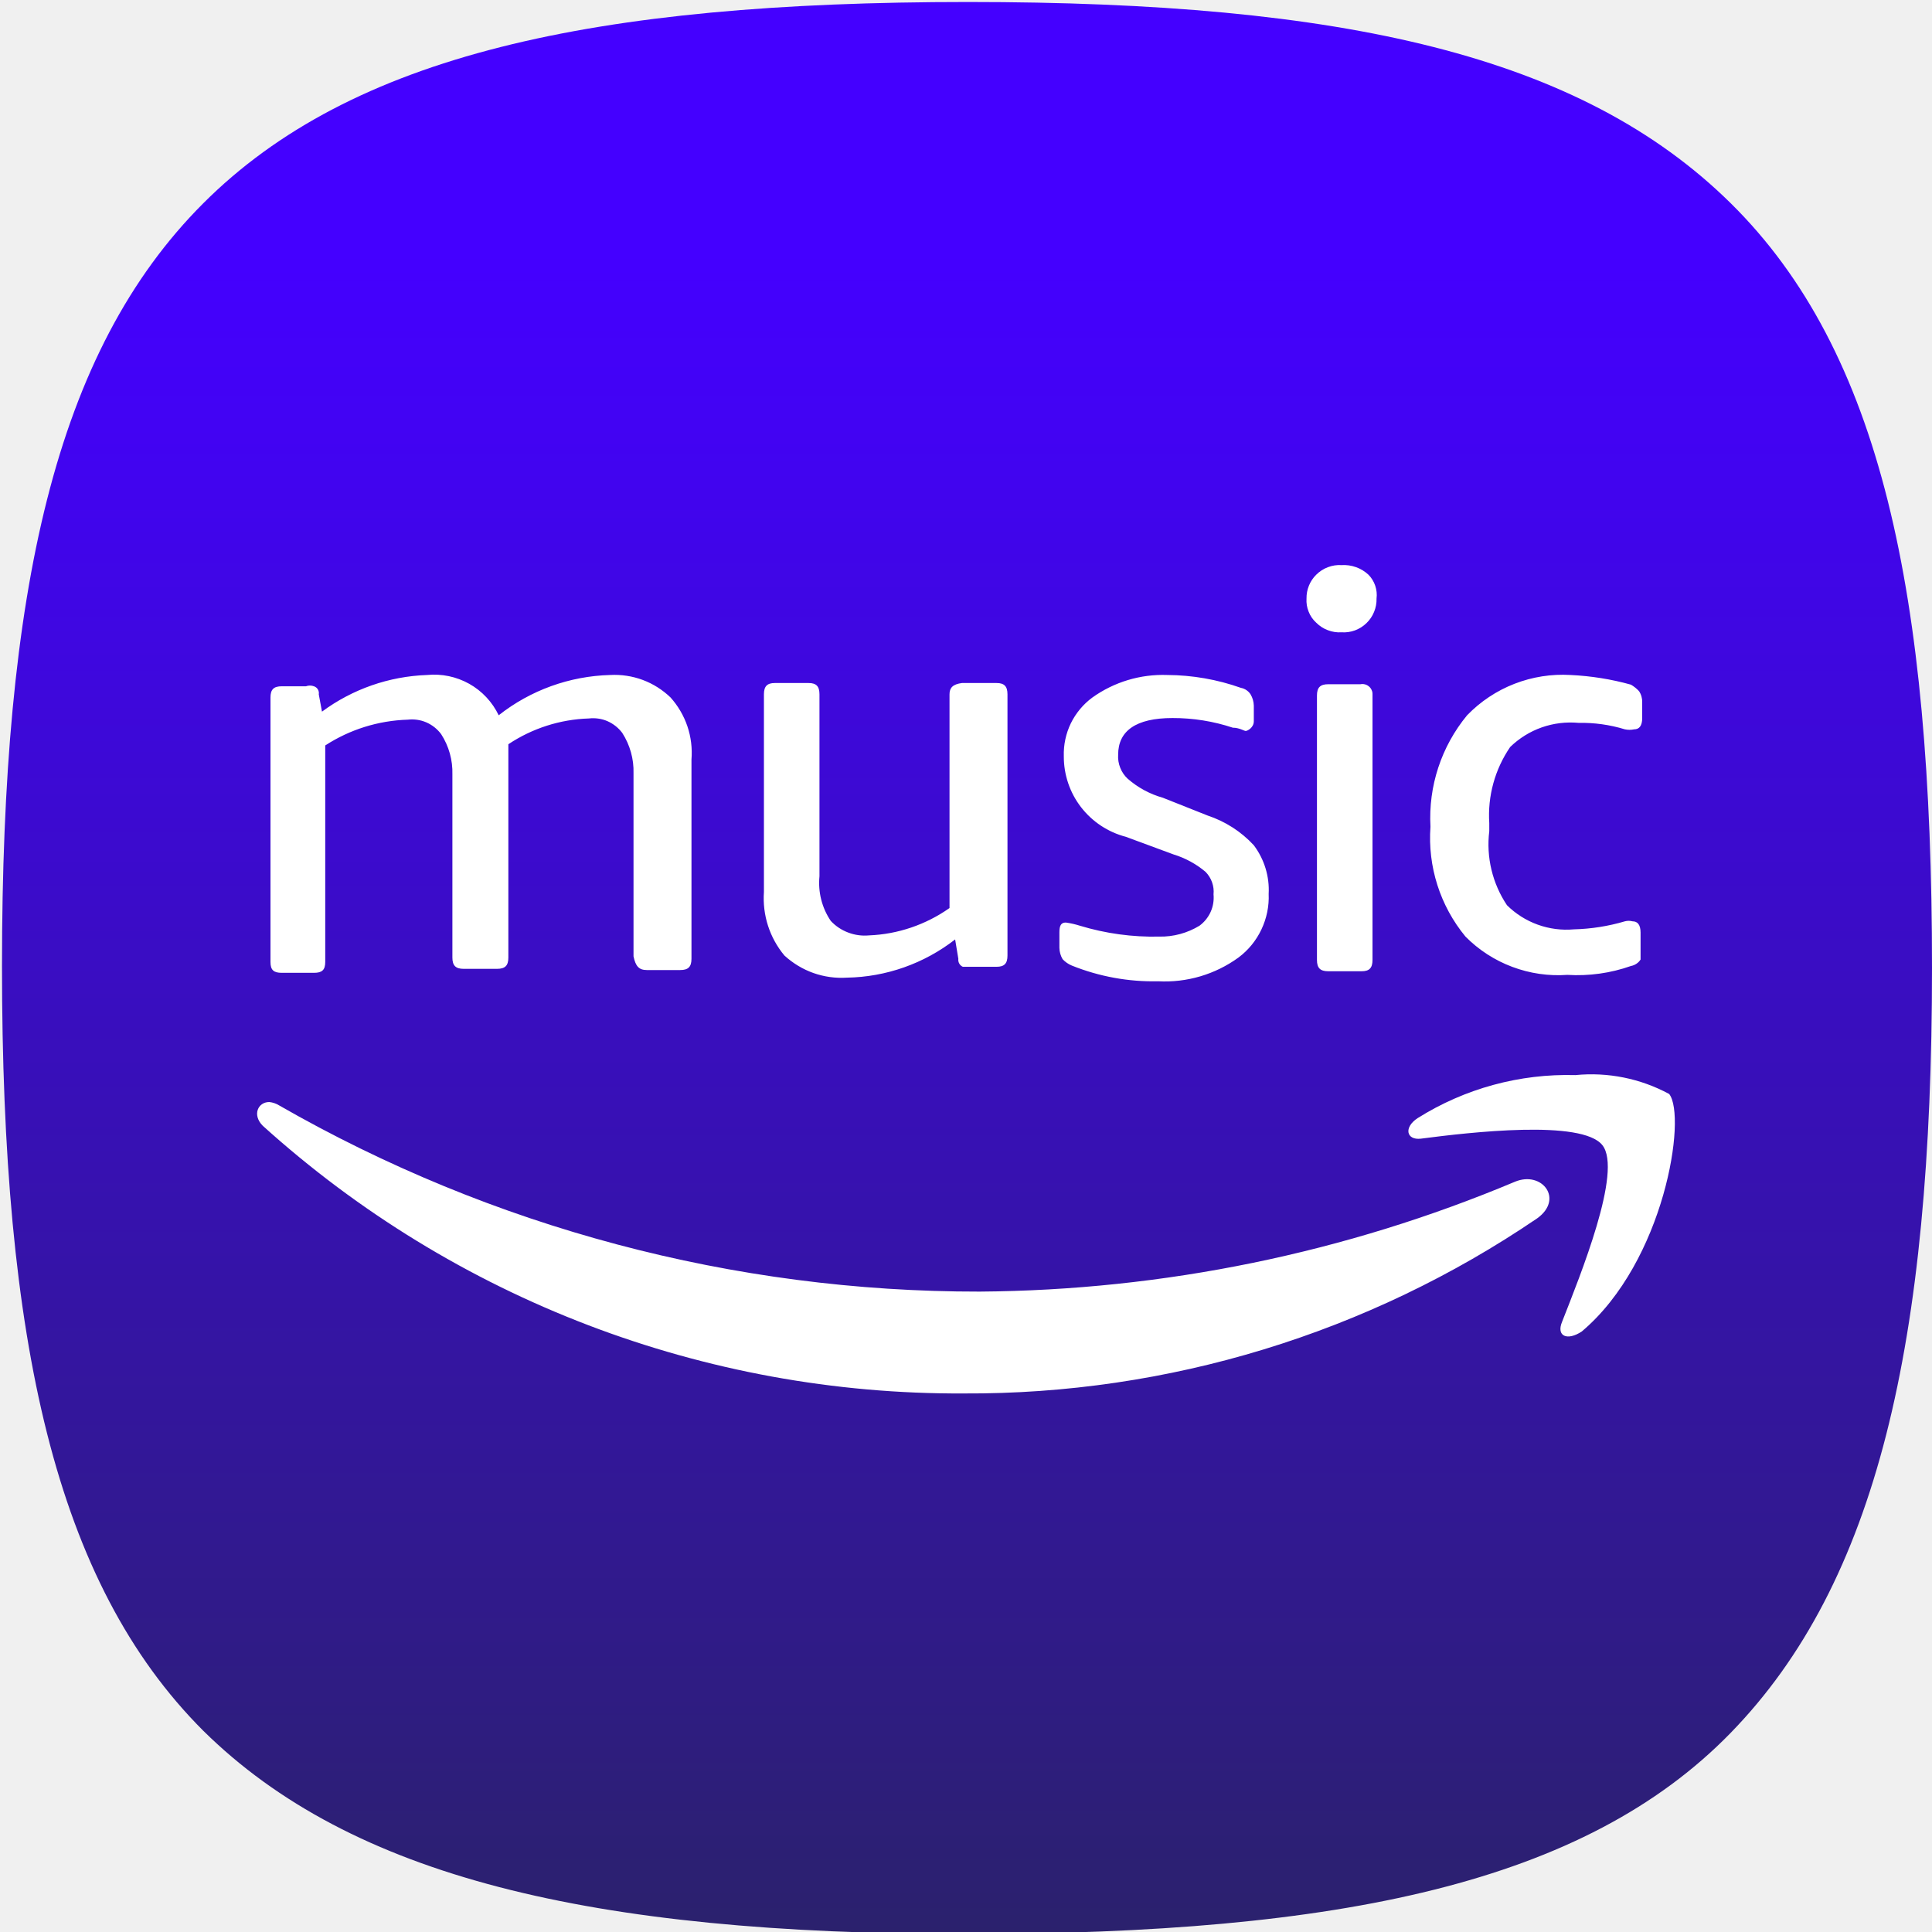
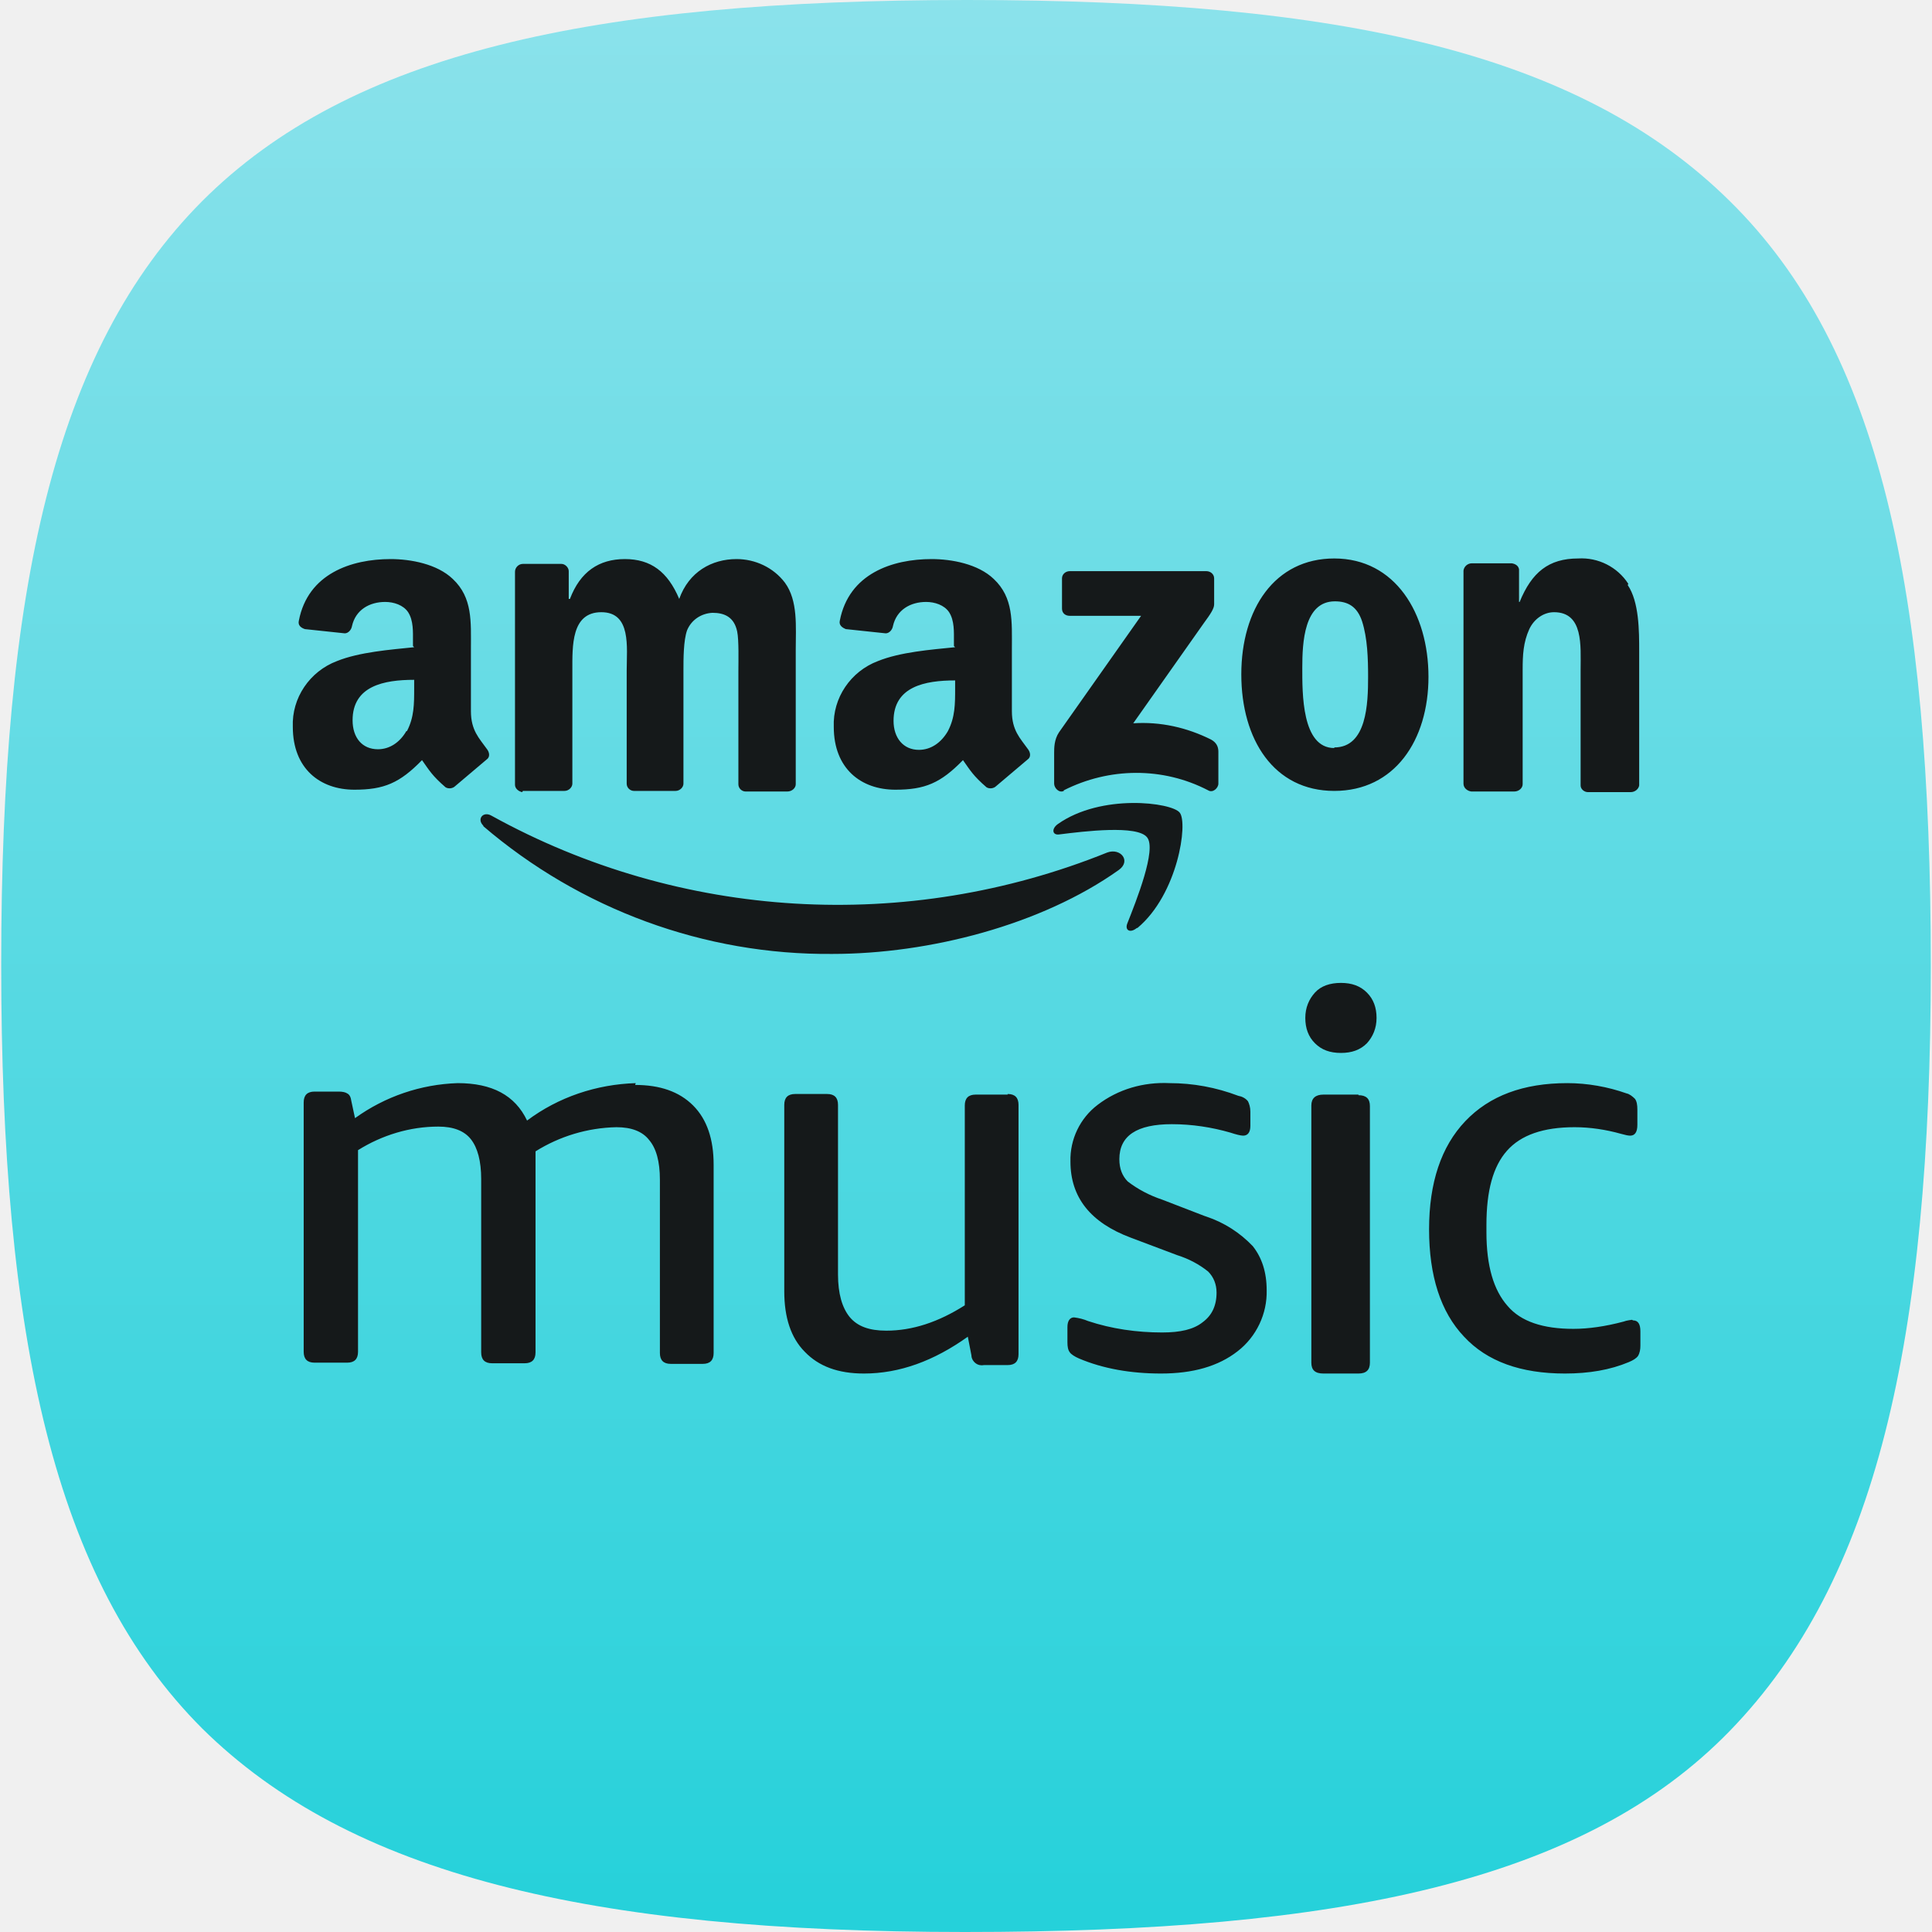
<svg xmlns="http://www.w3.org/2000/svg" width="32" height="32" viewBox="0 0 32 32" fill="none">
  <g clip-path="url(#clip0_29_70)">
-     <path d="M3.367 28.667C0.913 26.213 0.033 22.213 0.033 16C0.033 9.787 0.913 5.82 3.367 3.367C5.82 0.913 9.82 0.033 16.033 0.033C22.247 0.033 26.18 0.913 28.667 3.367C31.153 5.82 32 9.82 32 16.033C32 22.247 31.087 26.213 28.667 28.7C26.247 31.187 22.213 32.033 16 32.033C9.787 32.033 5.82 31.087 3.367 28.667Z" fill="url(#paint0_linear_29_70)" />
-     <path d="M19.867 15.333C19.666 15.455 19.435 15.518 19.2 15.513C18.756 15.523 18.312 15.462 17.887 15.333C17.811 15.309 17.733 15.291 17.653 15.28C17.573 15.28 17.547 15.333 17.547 15.44V15.7C17.548 15.766 17.567 15.83 17.6 15.887C17.643 15.933 17.695 15.969 17.753 15.993C18.206 16.175 18.692 16.264 19.18 16.253C19.656 16.279 20.127 16.14 20.513 15.86C20.676 15.738 20.806 15.579 20.893 15.395C20.98 15.211 21.022 15.01 21.013 14.807C21.029 14.517 20.941 14.232 20.767 14C20.557 13.773 20.293 13.604 20 13.507L19.26 13.213C19.046 13.153 18.848 13.046 18.68 12.9C18.625 12.85 18.582 12.787 18.555 12.718C18.527 12.649 18.515 12.574 18.52 12.5C18.52 12.107 18.813 11.893 19.42 11.893C19.76 11.892 20.098 11.946 20.42 12.053C20.527 12.053 20.607 12.107 20.633 12.107C20.66 12.107 20.767 12.053 20.767 11.947V11.687C20.765 11.621 20.747 11.557 20.713 11.5C20.695 11.472 20.672 11.449 20.644 11.43C20.617 11.412 20.586 11.399 20.553 11.393C20.162 11.254 19.749 11.182 19.333 11.18C18.89 11.164 18.454 11.295 18.093 11.553C17.941 11.665 17.819 11.812 17.736 11.981C17.654 12.151 17.614 12.338 17.62 12.527C17.619 12.831 17.719 13.128 17.905 13.369C18.091 13.61 18.352 13.783 18.647 13.86L19.44 14.153C19.633 14.212 19.812 14.31 19.967 14.44C20.015 14.489 20.052 14.547 20.075 14.612C20.098 14.676 20.107 14.745 20.1 14.813C20.109 14.913 20.093 15.013 20.052 15.104C20.011 15.195 19.947 15.274 19.867 15.333ZM15.727 11.533V15.04C15.335 15.316 14.872 15.474 14.393 15.493C14.277 15.504 14.159 15.488 14.049 15.446C13.939 15.405 13.84 15.339 13.76 15.253C13.613 15.036 13.547 14.774 13.573 14.513V11.5C13.573 11.367 13.52 11.313 13.393 11.313H12.833C12.707 11.313 12.653 11.367 12.653 11.5V14.773C12.626 15.155 12.747 15.533 12.993 15.827C13.132 15.954 13.295 16.053 13.472 16.116C13.65 16.179 13.839 16.205 14.027 16.193C14.677 16.182 15.306 15.96 15.82 15.56L15.873 15.88C15.87 15.907 15.874 15.935 15.888 15.959C15.901 15.983 15.922 16.002 15.947 16.013C15.947 16.013 16.027 16.013 16.107 16.013H16.507C16.633 16.013 16.687 15.96 16.687 15.827V11.5C16.687 11.367 16.633 11.313 16.507 11.313H15.933C15.78 11.333 15.727 11.393 15.727 11.5V11.533ZM10.713 16.067H11.267C11.4 16.067 11.453 16.013 11.453 15.88V12.58C11.468 12.394 11.445 12.207 11.386 12.031C11.326 11.854 11.231 11.692 11.107 11.553C10.975 11.426 10.818 11.326 10.646 11.262C10.474 11.198 10.29 11.17 10.107 11.18C9.435 11.198 8.788 11.431 8.26 11.847C8.154 11.627 7.984 11.445 7.772 11.326C7.559 11.207 7.316 11.156 7.073 11.18C6.445 11.202 5.839 11.413 5.333 11.787L5.28 11.5C5.285 11.472 5.279 11.443 5.265 11.419C5.25 11.394 5.227 11.376 5.2 11.367C5.157 11.351 5.11 11.351 5.067 11.367H4.667C4.533 11.367 4.48 11.42 4.48 11.553V15.933C4.48 16.067 4.533 16.113 4.667 16.113H5.2C5.333 16.113 5.387 16.067 5.387 15.933V12.347C5.795 12.082 6.267 11.935 6.753 11.92C6.859 11.908 6.965 11.923 7.062 11.965C7.16 12.008 7.244 12.075 7.307 12.16C7.435 12.358 7.5 12.591 7.493 12.827V15.86C7.493 15.993 7.547 16.047 7.68 16.047H8.233C8.367 16.047 8.42 15.993 8.42 15.86V12.327C8.816 12.063 9.278 11.915 9.753 11.9C9.859 11.888 9.965 11.903 10.062 11.945C10.159 11.988 10.244 12.055 10.307 12.14C10.434 12.338 10.5 12.571 10.493 12.807V15.84C10.527 16 10.58 16.067 10.713 16.067ZM25.093 19.573C22.285 20.753 19.273 21.371 16.227 21.393C12.154 21.398 8.152 20.333 4.62 18.307C4.571 18.277 4.517 18.259 4.46 18.253C4.273 18.253 4.173 18.467 4.353 18.647C7.534 21.52 11.674 23.101 15.96 23.08C19.347 23.097 22.66 22.085 25.46 20.18C25.907 19.86 25.54 19.387 25.093 19.573ZM25.013 12.373C25.162 12.228 25.34 12.117 25.536 12.048C25.732 11.979 25.94 11.954 26.147 11.973C26.406 11.968 26.665 12.004 26.913 12.08C26.964 12.091 27.016 12.091 27.067 12.08C27.147 12.08 27.2 12.027 27.2 11.893V11.633C27.202 11.567 27.184 11.502 27.147 11.447C27.108 11.405 27.063 11.369 27.013 11.34C26.687 11.249 26.352 11.196 26.013 11.18C25.697 11.161 25.38 11.211 25.084 11.326C24.788 11.441 24.521 11.619 24.3 11.847C23.873 12.364 23.656 13.023 23.693 13.693C23.645 14.352 23.853 15.004 24.273 15.513C24.492 15.734 24.756 15.905 25.047 16.014C25.339 16.124 25.65 16.169 25.96 16.147C26.317 16.169 26.676 16.119 27.013 16C27.046 15.994 27.077 15.981 27.104 15.963C27.132 15.945 27.155 15.921 27.173 15.893C27.173 15.893 27.173 15.787 27.173 15.707V15.447C27.173 15.313 27.12 15.26 27.04 15.26C26.998 15.249 26.955 15.249 26.913 15.26C26.638 15.341 26.354 15.386 26.067 15.393C25.864 15.411 25.66 15.384 25.469 15.315C25.278 15.246 25.104 15.136 24.96 14.993C24.719 14.633 24.614 14.197 24.667 13.767V13.633C24.638 13.186 24.76 12.743 25.013 12.373ZM26.2 22.053C27.573 20.893 27.94 18.493 27.647 18.12C27.172 17.863 26.631 17.754 26.093 17.807C25.171 17.781 24.261 18.029 23.48 18.52C23.247 18.673 23.293 18.887 23.533 18.86C24.353 18.753 26.2 18.54 26.54 18.967C26.88 19.393 26.173 21.127 25.873 21.893C25.773 22.133 25.96 22.213 26.2 22.053ZM22.533 11.333H22C21.867 11.333 21.813 11.387 21.813 11.52V15.9C21.813 16.033 21.867 16.087 22 16.087H22.553C22.68 16.087 22.733 16.033 22.733 15.9V11.5C22.734 11.475 22.729 11.45 22.718 11.428C22.708 11.405 22.693 11.385 22.673 11.369C22.654 11.353 22.632 11.341 22.607 11.335C22.583 11.329 22.558 11.328 22.533 11.333ZM22.667 9.52C22.607 9.464 22.537 9.421 22.46 9.394C22.383 9.366 22.301 9.355 22.22 9.36C22.143 9.355 22.065 9.367 21.993 9.395C21.92 9.422 21.855 9.465 21.8 9.52C21.748 9.571 21.707 9.633 21.68 9.7C21.652 9.768 21.639 9.84 21.64 9.913C21.635 9.988 21.647 10.062 21.675 10.131C21.702 10.201 21.745 10.263 21.8 10.313C21.855 10.368 21.92 10.411 21.993 10.438C22.065 10.466 22.143 10.478 22.22 10.473C22.296 10.478 22.372 10.467 22.443 10.441C22.514 10.414 22.579 10.374 22.633 10.321C22.688 10.268 22.731 10.205 22.759 10.135C22.788 10.065 22.802 9.989 22.8 9.913C22.809 9.842 22.801 9.77 22.778 9.701C22.755 9.633 22.717 9.571 22.667 9.52Z" fill="white" />
+     <path d="M3.35 28.63C0.9 26.18 0.02 22.18 0.02 15.97C0.02 9.76 0.9 5.79 3.35 3.33C5.8 0.88 9.8 0 16.02 0C22.24 0 26.17 0.88 28.65 3.33C31.14 5.78 31.98 9.78 31.98 16C31.98 22.22 31.07 26.18 28.65 28.67C26.23 31.16 22.2 32 15.98 32C9.76 32 5.8 31.05 3.35 28.63Z" fill="url(#paint0_linear_29_70)" />
+     <path d="M18.84 15.37C19.51 14.81 19.68 13.63 19.54 13.46C19.41 13.29 18.24 13.14 17.52 13.65C17.41 13.73 17.43 13.84 17.55 13.82C17.95 13.77 18.84 13.66 19 13.87C19.16 14.07 18.82 14.92 18.67 15.3C18.63 15.41 18.72 15.46 18.83 15.37M26.97 9.67C26.79 9.39 26.47 9.23 26.14 9.25C25.65 9.25 25.37 9.48 25.17 9.97H25.16V9.43C25.15 9.37 25.1 9.34 25.04 9.33H24.38C24.31 9.33 24.25 9.38 24.24 9.45V12.98C24.24 13.05 24.3 13.1 24.37 13.11H25.08C25.16 13.11 25.22 13.05 25.22 12.99V11.09C25.22 10.85 25.23 10.64 25.33 10.42C25.41 10.25 25.57 10.14 25.74 10.14C26.23 10.14 26.18 10.7 26.18 11.09V13.01C26.18 13.07 26.24 13.12 26.3 13.12H27.01C27.08 13.12 27.14 13.07 27.15 13.01V10.79C27.15 10.45 27.15 9.97 26.96 9.69M19.95 20.14L19.25 19.87C19.04 19.8 18.85 19.7 18.68 19.57C18.59 19.48 18.54 19.36 18.54 19.2C18.54 18.81 18.83 18.62 19.41 18.62C19.74 18.62 20.07 18.67 20.38 18.76C20.47 18.79 20.55 18.81 20.59 18.81C20.67 18.81 20.71 18.75 20.71 18.65V18.41C20.71 18.34 20.69 18.28 20.67 18.24C20.63 18.19 20.57 18.16 20.51 18.15C20.14 18.01 19.76 17.94 19.37 17.94C18.94 17.92 18.52 18.04 18.18 18.3C17.89 18.52 17.72 18.87 17.73 19.24C17.73 19.83 18.06 20.25 18.73 20.5L19.5 20.79C19.69 20.85 19.86 20.94 20.01 21.06C20.1 21.15 20.15 21.27 20.15 21.41C20.15 21.63 20.07 21.79 19.92 21.9C19.77 22.02 19.55 22.07 19.25 22.07C18.83 22.07 18.41 22.01 18.02 21.88C17.95 21.85 17.87 21.83 17.79 21.82C17.72 21.82 17.68 21.88 17.68 21.98V22.23C17.68 22.31 17.69 22.36 17.72 22.4C17.74 22.43 17.8 22.47 17.87 22.5C18.27 22.67 18.73 22.75 19.23 22.75C19.76 22.75 20.18 22.63 20.5 22.38C20.81 22.14 20.99 21.76 20.98 21.37C20.98 21.07 20.9 20.83 20.75 20.64C20.54 20.42 20.28 20.25 19.98 20.15M17.62 13.09C18.37 12.71 19.26 12.7 20.01 13.09C20.09 13.14 20.18 13.05 20.18 12.98V12.45C20.18 12.37 20.15 12.3 20.06 12.25C19.66 12.05 19.22 11.95 18.77 11.98L19.94 10.32C20.05 10.17 20.11 10.08 20.11 10.01V9.58C20.11 9.51 20.05 9.46 19.98 9.46H17.72C17.65 9.46 17.59 9.51 17.59 9.58V10.08C17.59 10.16 17.65 10.2 17.72 10.2H18.9L17.54 12.13C17.46 12.25 17.46 12.39 17.46 12.47V12.98C17.46 13.05 17.54 13.14 17.62 13.1M22.1 12.39C21.56 12.39 21.57 11.48 21.57 11.06C21.57 10.64 21.6 9.96 22.11 9.96C22.33 9.96 22.48 10.05 22.56 10.29C22.65 10.57 22.66 10.91 22.66 11.21C22.66 11.65 22.64 12.38 22.1 12.38M22.1 9.25C21.11 9.25 20.56 10.09 20.56 11.17C20.56 12.25 21.1 13.1 22.1 13.1C23.1 13.1 23.66 12.26 23.66 11.21C23.66 10.16 23.11 9.25 22.1 9.25ZM22.21 16.28C22.03 16.28 21.88 16.33 21.78 16.44C21.68 16.55 21.62 16.69 21.62 16.86C21.62 17.03 21.67 17.17 21.78 17.28C21.89 17.39 22.03 17.44 22.21 17.44C22.39 17.44 22.53 17.39 22.64 17.28C22.74 17.17 22.8 17.03 22.8 16.86C22.8 16.69 22.75 16.55 22.64 16.44C22.53 16.33 22.39 16.28 22.21 16.28ZM22.5 18.13H21.92C21.79 18.13 21.72 18.19 21.72 18.31V22.57C21.72 22.69 21.78 22.75 21.92 22.75H22.5C22.63 22.75 22.69 22.69 22.69 22.57V18.32C22.69 18.2 22.63 18.14 22.5 18.14M6.73 12.11C6.62 12.3 6.45 12.41 6.26 12.41C6 12.41 5.84 12.22 5.84 11.93C5.84 11.36 6.36 11.26 6.86 11.26V11.4C6.86 11.66 6.86 11.88 6.74 12.11M6.86 10.72C6.47 10.76 5.95 10.8 5.58 10.95C5.13 11.12 4.83 11.56 4.85 12.04C4.85 12.73 5.3 13.08 5.87 13.08C6.36 13.08 6.62 12.97 6.99 12.59C7.11 12.76 7.16 12.85 7.38 13.04C7.43 13.07 7.5 13.06 7.54 13.02L8.06 12.58C8.12 12.54 8.11 12.46 8.06 12.4C7.94 12.23 7.8 12.1 7.8 11.78V10.74C7.8 10.3 7.83 9.9 7.5 9.59C7.24 9.34 6.8 9.26 6.47 9.26C5.82 9.26 5.1 9.5 4.95 10.28C4.93 10.36 4.99 10.4 5.05 10.42L5.71 10.49C5.77 10.49 5.82 10.43 5.83 10.37C5.89 10.1 6.12 9.97 6.38 9.97C6.52 9.97 6.68 10.02 6.76 10.14C6.85 10.28 6.84 10.47 6.84 10.62V10.7L6.86 10.72ZM10.53 17.94C9.88 17.96 9.25 18.17 8.73 18.56C8.53 18.14 8.15 17.94 7.58 17.94C6.97 17.96 6.38 18.16 5.88 18.52L5.82 18.24C5.81 18.17 5.79 18.13 5.75 18.11C5.72 18.09 5.67 18.08 5.61 18.08H5.21C5.09 18.08 5.03 18.14 5.03 18.26V22.39C5.03 22.51 5.09 22.57 5.21 22.57H5.75C5.87 22.57 5.93 22.51 5.93 22.39V19.05C6.33 18.8 6.79 18.66 7.26 18.66C7.51 18.66 7.69 18.73 7.8 18.87C7.91 19.01 7.97 19.23 7.97 19.53V22.4C7.97 22.52 8.03 22.58 8.15 22.58H8.69C8.81 22.58 8.87 22.52 8.87 22.4V19.2C8.87 19.2 8.87 19.11 8.87 19.07C9.27 18.82 9.73 18.68 10.21 18.67C10.46 18.67 10.64 18.74 10.75 18.88C10.87 19.02 10.93 19.24 10.93 19.54V22.41C10.93 22.53 10.99 22.59 11.11 22.59H11.64C11.76 22.59 11.82 22.53 11.82 22.41V19.29C11.82 18.87 11.71 18.54 11.48 18.31C11.25 18.08 10.93 17.97 10.52 17.97M16.69 18.13H16.16C16.04 18.13 15.98 18.19 15.98 18.31V21.62C15.54 21.9 15.11 22.04 14.68 22.04C14.4 22.04 14.2 21.97 14.07 21.81C13.95 21.66 13.88 21.43 13.88 21.11V18.3C13.88 18.18 13.82 18.12 13.7 18.12H13.17C13.05 18.12 12.99 18.18 12.99 18.3V21.39C12.99 21.82 13.1 22.16 13.33 22.39C13.56 22.63 13.88 22.75 14.31 22.75C14.9 22.75 15.47 22.54 16.03 22.14L16.09 22.45C16.09 22.5 16.12 22.55 16.16 22.58C16.2 22.61 16.25 22.62 16.3 22.61H16.69C16.81 22.61 16.87 22.55 16.87 22.43V18.3C16.87 18.18 16.81 18.12 16.69 18.12M27.03 21.86C27.03 21.86 26.94 21.87 26.89 21.89C26.59 21.97 26.31 22.01 26.06 22.01C25.56 22.01 25.19 21.89 24.97 21.63C24.74 21.37 24.62 20.97 24.62 20.41V20.29C24.62 19.72 24.73 19.32 24.96 19.06C25.19 18.8 25.56 18.67 26.08 18.67C26.34 18.67 26.6 18.71 26.85 18.78C26.92 18.8 26.97 18.81 27 18.81C27.08 18.81 27.12 18.75 27.12 18.63V18.38C27.12 18.3 27.11 18.24 27.08 18.2C27.04 18.16 26.99 18.12 26.94 18.11C26.63 18 26.29 17.94 25.96 17.94C25.23 17.94 24.67 18.15 24.27 18.57C23.87 18.99 23.67 19.59 23.67 20.36C23.67 21.13 23.86 21.73 24.25 22.14C24.63 22.55 25.19 22.75 25.92 22.75C26.32 22.75 26.67 22.69 26.98 22.56C27.05 22.53 27.1 22.5 27.13 22.46C27.16 22.41 27.17 22.35 27.17 22.29V22.05C27.17 21.93 27.13 21.87 27.05 21.87M8.66 13.1H9.35C9.42 13.1 9.48 13.04 9.48 12.98V11.11C9.48 10.7 9.46 10.14 9.96 10.14C10.46 10.14 10.38 10.72 10.38 11.11V12.98C10.38 13.05 10.44 13.1 10.5 13.1H11.19C11.26 13.1 11.32 13.04 11.32 12.98V11.11C11.32 10.91 11.32 10.61 11.38 10.44C11.45 10.27 11.61 10.16 11.8 10.15C12 10.15 12.16 10.22 12.21 10.46C12.24 10.6 12.23 10.97 12.23 11.12V12.99C12.23 13.06 12.29 13.11 12.35 13.11H13.04C13.12 13.11 13.18 13.05 13.18 12.99V10.76C13.18 10.38 13.22 9.95 13 9.65C12.81 9.4 12.51 9.26 12.2 9.26C11.79 9.26 11.41 9.47 11.25 9.92C11.06 9.47 10.78 9.26 10.35 9.26C9.92 9.26 9.61 9.47 9.44 9.92H9.42V9.46C9.42 9.4 9.36 9.34 9.3 9.34H8.66C8.59 9.34 8.53 9.4 8.53 9.47V13C8.53 13.06 8.59 13.11 8.65 13.12M15.82 11.4C15.82 11.66 15.82 11.88 15.7 12.11C15.59 12.3 15.42 12.42 15.22 12.42C14.96 12.42 14.8 12.22 14.8 11.94C14.8 11.37 15.32 11.27 15.82 11.27V11.41V11.4ZM15.82 10.72C15.42 10.76 14.91 10.8 14.54 10.95C14.09 11.12 13.79 11.56 13.81 12.04C13.81 12.73 14.26 13.08 14.83 13.08C15.32 13.08 15.58 12.97 15.95 12.59C16.07 12.76 16.12 12.85 16.34 13.04C16.39 13.07 16.46 13.06 16.5 13.02L17.02 12.58C17.08 12.54 17.07 12.46 17.02 12.4C16.9 12.23 16.76 12.1 16.76 11.78V10.74C16.76 10.3 16.79 9.9 16.46 9.59C16.2 9.34 15.76 9.26 15.43 9.26C14.78 9.26 14.06 9.5 13.91 10.28C13.89 10.36 13.96 10.4 14.01 10.42L14.67 10.49C14.73 10.49 14.78 10.43 14.79 10.37C14.85 10.1 15.08 9.97 15.34 9.97C15.48 9.97 15.64 10.02 15.72 10.14C15.81 10.28 15.8 10.47 15.8 10.62V10.7L15.82 10.72ZM8 13.68C9.61 15.06 11.67 15.82 13.79 15.8C15.39 15.8 17.25 15.32 18.53 14.41C18.74 14.26 18.56 14.04 18.34 14.12C15.02 15.46 11.27 15.24 8.14 13.51C8 13.43 7.89 13.57 8.01 13.68" fill="#15191A" />
  </g>
  <defs>
-     <linearGradient id="paint0_linear_29_70" x1="16" y1="-8.13976e-06" x2="16" y2="32" gradientUnits="userSpaceOnUse">
-       <stop stop-color="#4400FF" />
-       <stop offset="0.13" stop-color="#4400FF" />
-       <stop offset="0.25" stop-color="#4104EF" />
-       <stop offset="0.5" stop-color="#3A0DC3" />
-       <stop offset="1" stop-color="#2B216D" />
+     <linearGradient id="paint0_linear_29_70" x1="16" y1="-0.03" x2="16" y2="31.97" gradientUnits="userSpaceOnUse">
+       <stop stop-color="#8BE2EB" />
+       <stop offset="1" stop-color="#25D1DA" />
    </linearGradient>
    <clipPath id="clip0_29_70">
      <rect width="32" height="32" fill="white" />
    </clipPath>
  </defs>
</svg>
